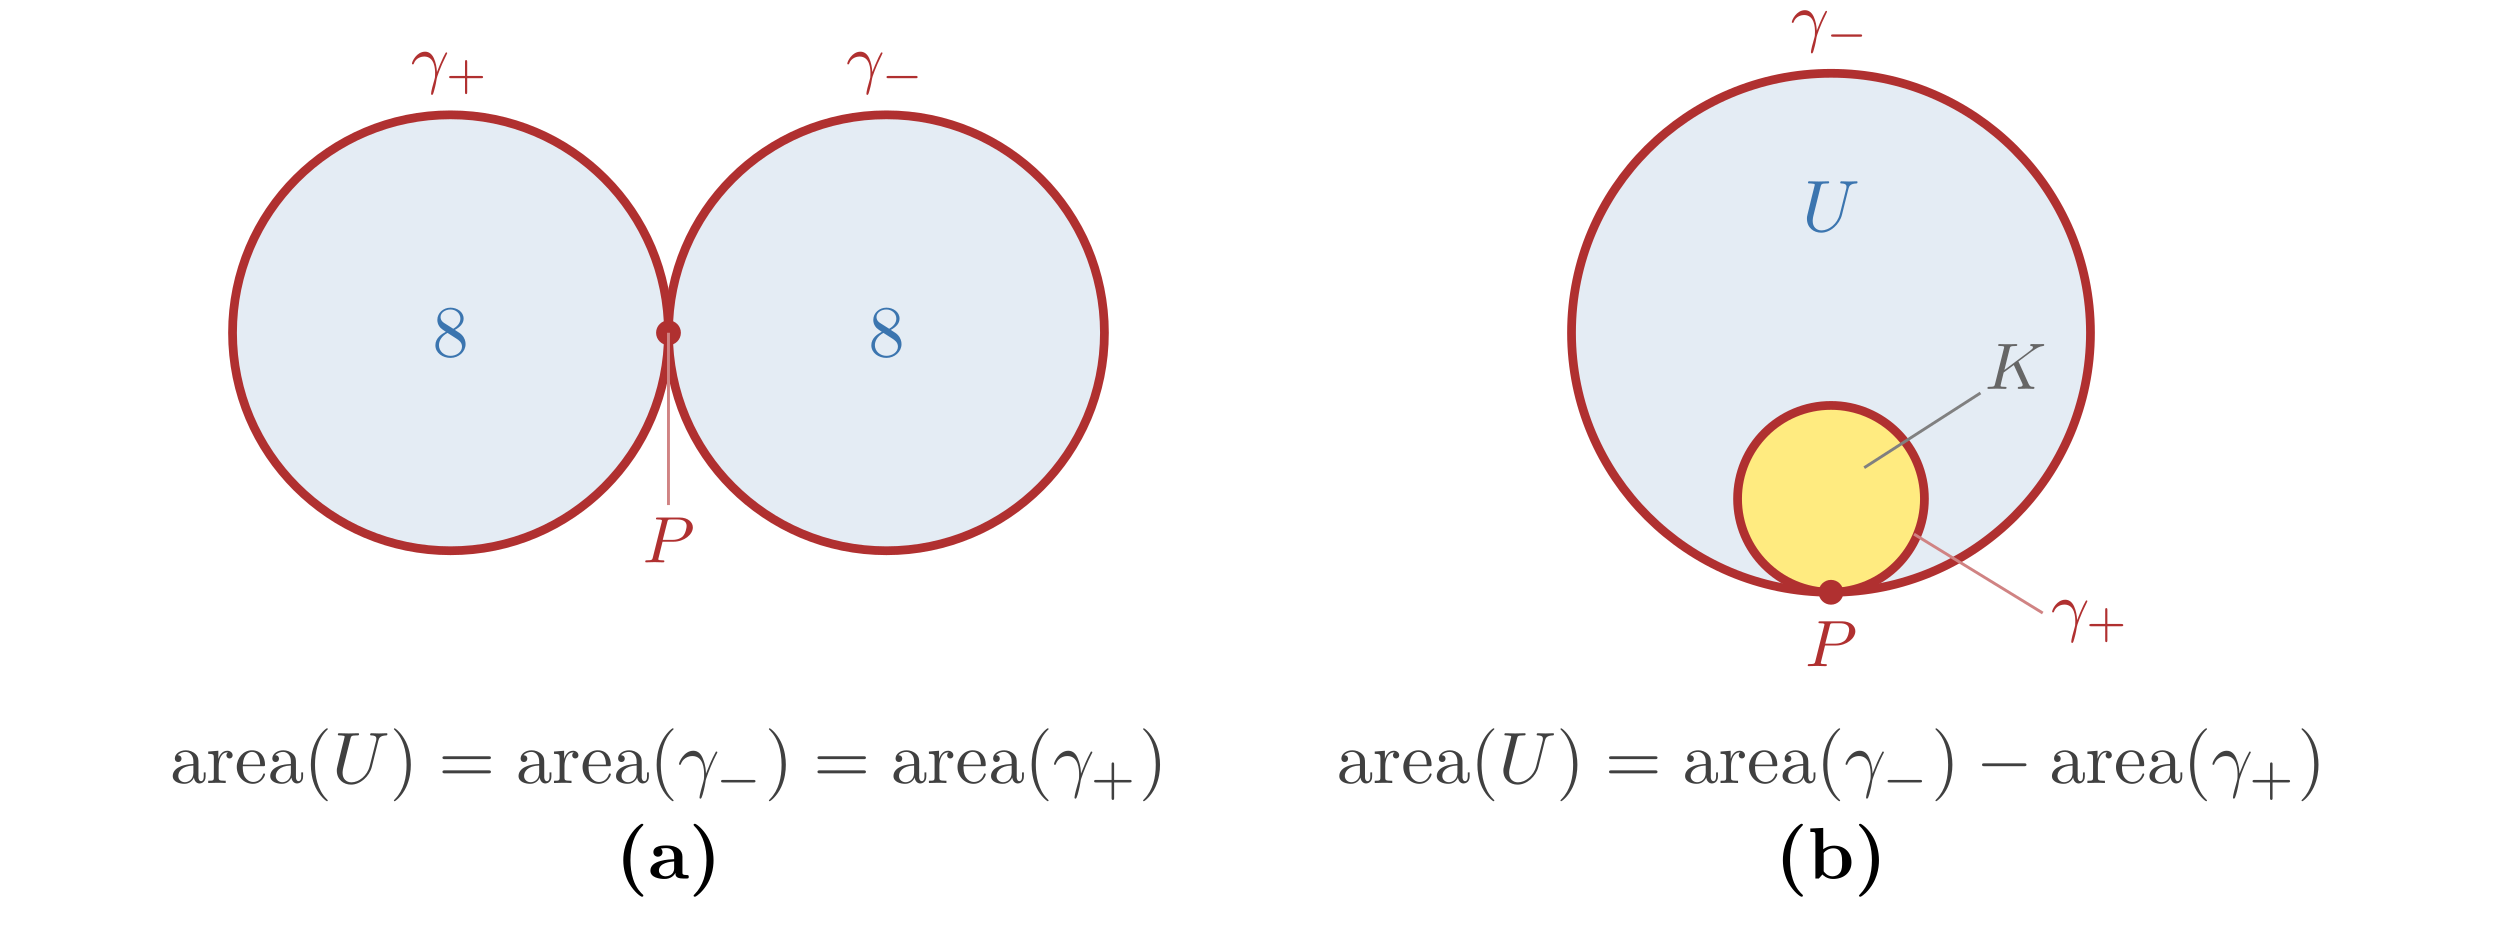
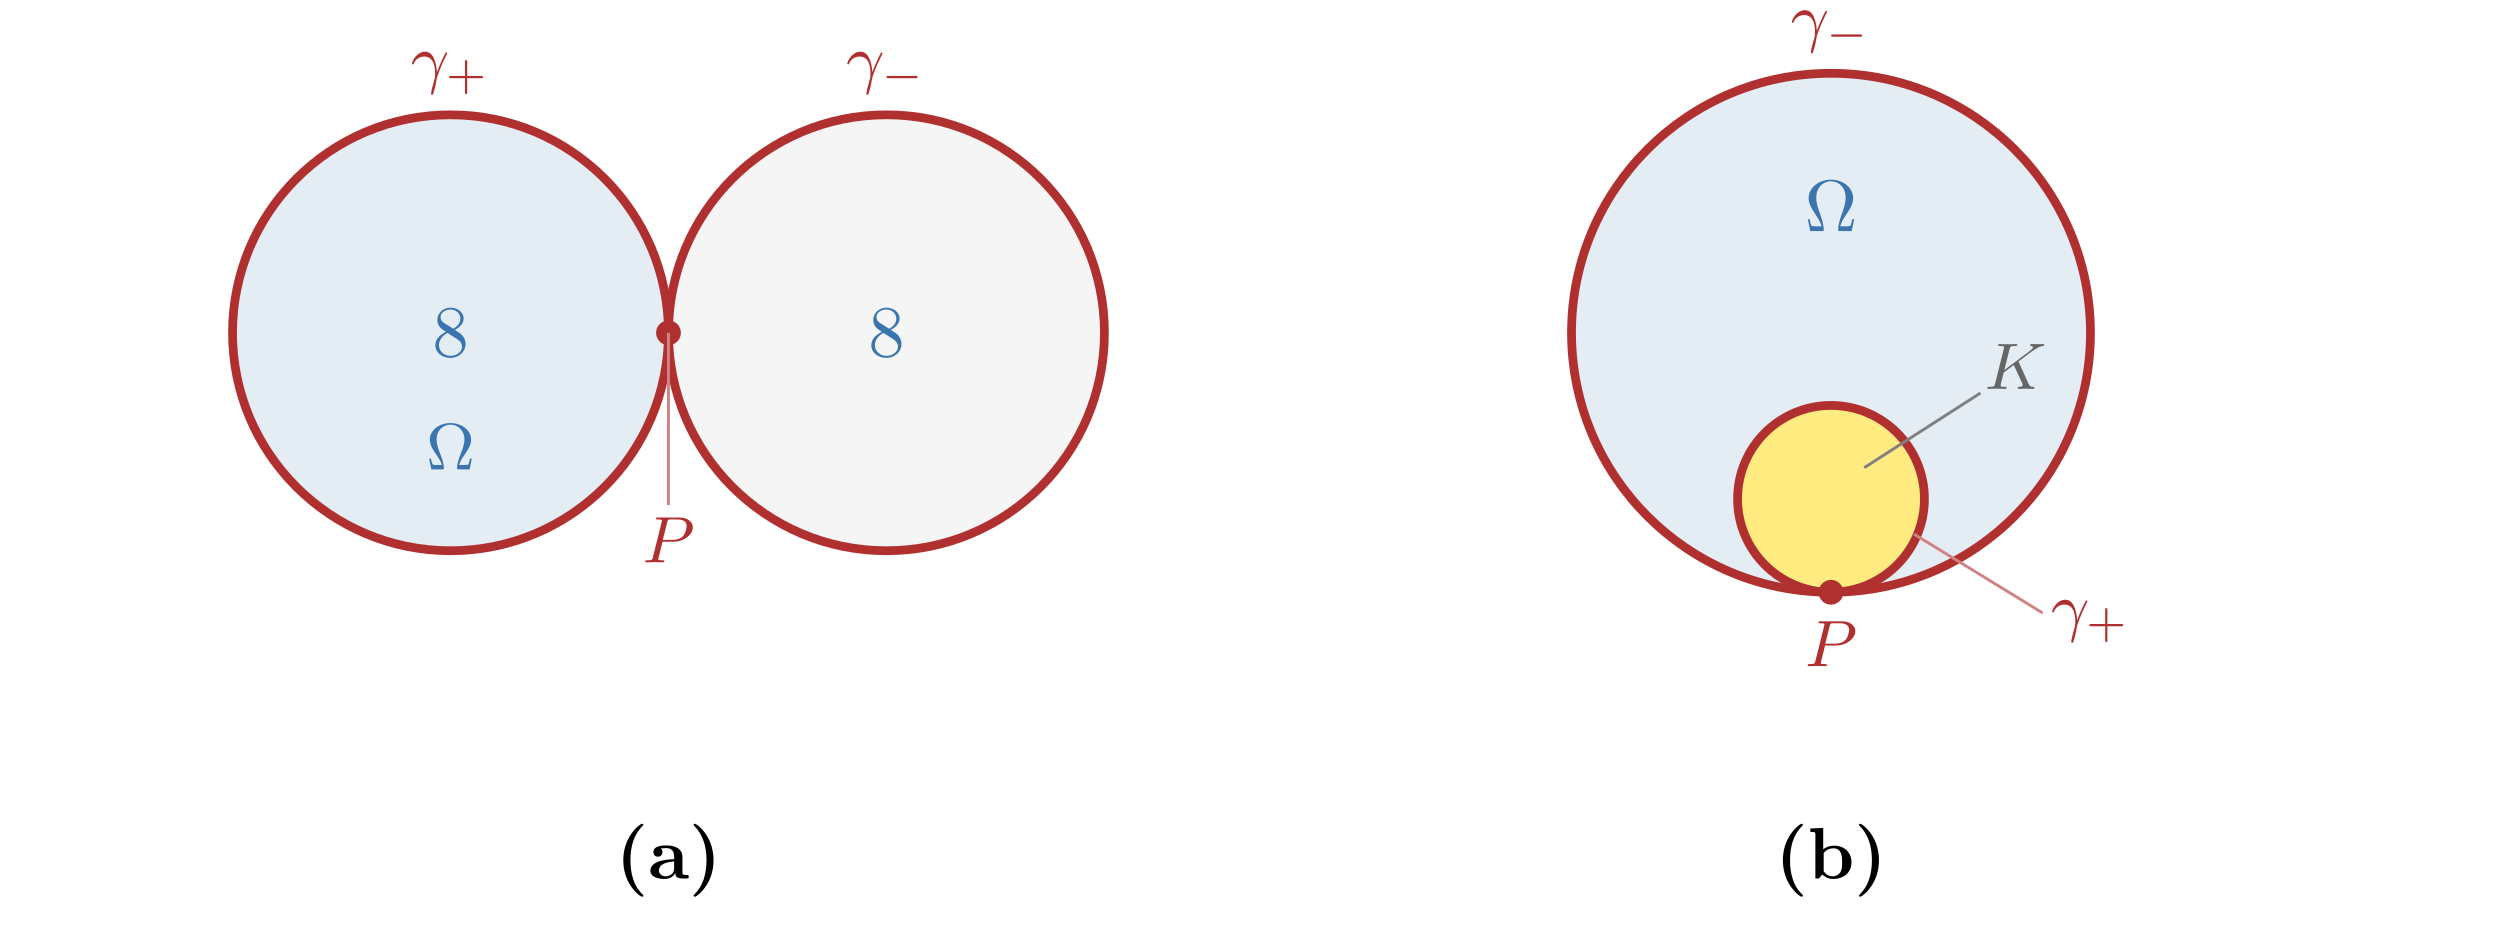
<svg xmlns="http://www.w3.org/2000/svg" xmlns:xlink="http://www.w3.org/1999/xlink" width="338.926" height="126.088" viewBox="0 0 338.926 126.088">
  <defs>
    <g>
      <g id="glyph-0-0">
        <path d="M 2.75 -2.797 L 4.234 -2.797 C 5.688 -2.797 6.859 -3.781 6.859 -4.734 C 6.859 -5.438 6.219 -6.078 5.062 -6.078 L 2.125 -6.078 C 1.953 -6.078 1.859 -6.078 1.859 -5.922 C 1.859 -5.812 1.938 -5.812 2.125 -5.812 C 2.156 -5.812 2.312 -5.812 2.453 -5.797 C 2.609 -5.766 2.672 -5.75 2.672 -5.656 C 2.672 -5.609 2.656 -5.578 2.641 -5.484 L 1.438 -0.672 C 1.359 -0.359 1.344 -0.281 0.672 -0.281 C 0.5 -0.281 0.406 -0.281 0.406 -0.109 C 0.406 -0.016 0.469 0 0.531 0 C 0.703 0 0.922 -0.016 1.094 -0.016 C 1.359 -0.031 1.375 -0.031 1.672 -0.031 C 1.953 -0.031 1.969 -0.031 2.234 -0.016 C 2.406 -0.016 2.641 0 2.812 0 C 2.875 0 3 0 3 -0.156 C 3 -0.281 2.906 -0.281 2.719 -0.281 C 2.688 -0.281 2.516 -0.281 2.375 -0.297 C 2.188 -0.328 2.172 -0.359 2.172 -0.438 C 2.172 -0.469 2.172 -0.484 2.219 -0.641 Z M 3.391 -5.453 C 3.469 -5.781 3.484 -5.812 3.859 -5.812 L 4.766 -5.812 C 5.453 -5.812 6.016 -5.594 6.016 -4.938 C 6.016 -4.75 5.906 -3.922 5.453 -3.484 C 5.25 -3.312 4.844 -3.047 4.078 -3.047 L 2.781 -3.047 Z M 3.391 -5.453 " />
      </g>
      <g id="glyph-0-1">
        <path d="M 3.547 -1.172 C 3.516 -1.828 3.391 -2.469 3.125 -3.062 C 2.828 -3.688 2.406 -3.938 1.938 -3.938 C 0.797 -3.938 0.156 -2.609 0.156 -2.312 C 0.156 -2.219 0.266 -2.219 0.281 -2.219 C 0.359 -2.219 0.391 -2.234 0.406 -2.312 C 0.688 -3.141 1.516 -3.281 1.812 -3.281 C 3.25 -3.281 3.297 -1.562 3.297 -1 C 3.297 -0.469 3.266 -0.344 3.219 -0.219 C 2.984 0.562 2.75 1.484 2.75 1.734 C 2.75 1.797 2.75 1.922 2.875 1.922 C 2.938 1.922 3.016 1.922 3.156 1.375 C 3.391 0.562 3.453 0.078 3.516 -0.281 C 3.516 -0.391 3.984 -1.828 4.797 -3.422 C 4.938 -3.703 4.938 -3.719 4.938 -3.734 C 4.938 -3.797 4.906 -3.844 4.828 -3.844 C 4.812 -3.844 4.75 -3.844 4.719 -3.781 C 4.5 -3.422 4.297 -2.953 4.109 -2.531 C 4.062 -2.453 3.828 -1.891 3.547 -1.172 Z M 3.547 -1.172 " />
      </g>
      <g id="glyph-0-2">
        <path d="M 4.594 -3.719 L 6.406 -5.078 L 6.516 -5.141 C 7.062 -5.516 7.406 -5.75 7.922 -5.812 C 7.984 -5.812 8.094 -5.828 8.094 -5.969 C 8.094 -6.016 8.062 -6.078 7.984 -6.078 C 7.906 -6.078 7.859 -6.062 7.328 -6.062 C 7 -6.062 6.672 -6.078 6.359 -6.078 C 6.312 -6.078 6.188 -6.078 6.188 -5.922 C 6.188 -5.812 6.281 -5.812 6.312 -5.812 C 6.391 -5.797 6.562 -5.797 6.562 -5.641 C 6.562 -5.578 6.516 -5.453 6.391 -5.359 C 6.344 -5.312 6.344 -5.312 6.312 -5.297 C 6.281 -5.25 6.266 -5.25 6.219 -5.203 L 2.688 -2.562 L 3.391 -5.391 C 3.469 -5.734 3.5 -5.812 4.188 -5.812 C 4.344 -5.812 4.438 -5.812 4.438 -5.969 C 4.438 -6.047 4.375 -6.078 4.297 -6.078 C 4.125 -6.078 3.922 -6.062 3.734 -6.062 C 3.547 -6.062 3.344 -6.062 3.172 -6.062 C 2.891 -6.062 2.875 -6.062 2.594 -6.062 C 2.422 -6.078 2.188 -6.078 2.016 -6.078 C 1.969 -6.078 1.844 -6.078 1.844 -5.922 C 1.844 -5.812 1.922 -5.812 2.109 -5.812 C 2.141 -5.812 2.312 -5.812 2.453 -5.797 C 2.594 -5.766 2.656 -5.75 2.656 -5.656 C 2.656 -5.609 2.656 -5.578 2.625 -5.484 L 1.422 -0.672 C 1.344 -0.359 1.328 -0.281 0.656 -0.281 C 0.484 -0.281 0.391 -0.281 0.391 -0.109 C 0.391 -0.016 0.469 0 0.531 0 C 0.688 0 0.922 -0.016 1.094 -0.016 C 1.359 -0.031 1.375 -0.031 1.656 -0.031 C 1.938 -0.031 1.953 -0.031 2.234 -0.016 C 2.406 -0.016 2.641 0 2.812 0 C 2.875 0 2.984 0 2.984 -0.156 C 2.984 -0.281 2.891 -0.281 2.703 -0.281 C 2.672 -0.281 2.516 -0.281 2.375 -0.297 C 2.172 -0.328 2.172 -0.359 2.172 -0.438 C 2.172 -0.5 2.25 -0.812 2.594 -2.219 L 3.969 -3.234 L 5.109 -0.75 C 5.141 -0.625 5.172 -0.609 5.172 -0.547 C 5.172 -0.281 4.797 -0.281 4.719 -0.281 C 4.609 -0.281 4.5 -0.281 4.5 -0.109 C 4.5 -0.031 4.594 0 4.656 0 C 4.812 0 5 -0.016 5.172 -0.016 C 5.344 -0.016 5.531 -0.031 5.703 -0.031 C 5.859 -0.031 6.094 -0.031 6.156 -0.016 L 6.594 0 C 6.641 0 6.766 0 6.766 -0.156 C 6.766 -0.281 6.656 -0.281 6.594 -0.281 C 6.281 -0.281 6.141 -0.328 5.984 -0.656 Z M 4.594 -3.719 " />
      </g>
      <g id="glyph-1-0">
        <path d="M 2.922 -1.328 L 4.844 -1.328 C 4.922 -1.328 5.078 -1.328 5.078 -1.484 C 5.078 -1.641 4.922 -1.641 4.844 -1.641 L 2.922 -1.641 L 2.922 -3.562 C 2.922 -3.641 2.922 -3.797 2.766 -3.797 C 2.625 -3.797 2.625 -3.641 2.625 -3.562 L 2.625 -1.641 L 0.703 -1.641 C 0.625 -1.641 0.469 -1.641 0.469 -1.484 C 0.469 -1.328 0.625 -1.328 0.703 -1.328 L 2.625 -1.328 L 2.625 0.594 C 2.625 0.672 2.625 0.828 2.766 0.828 C 2.922 0.828 2.922 0.672 2.922 0.594 Z M 2.922 -1.328 " />
      </g>
      <g id="glyph-2-0">
        <path d="M 4.719 -1.328 C 4.828 -1.328 4.969 -1.328 4.969 -1.484 C 4.969 -1.641 4.828 -1.641 4.719 -1.641 L 0.984 -1.641 C 0.891 -1.641 0.75 -1.641 0.75 -1.484 C 0.75 -1.328 0.891 -1.328 0.984 -1.328 Z M 4.719 -1.328 " />
      </g>
      <g id="glyph-3-0">
        <path d="M 1.609 -4.516 C 1.156 -4.812 1.125 -5.156 1.125 -5.328 C 1.125 -5.922 1.766 -6.344 2.469 -6.344 C 3.188 -6.344 3.812 -5.828 3.812 -5.109 C 3.812 -4.547 3.438 -4.078 2.844 -3.734 Z M 3.062 -3.578 C 3.766 -3.953 4.25 -4.453 4.25 -5.109 C 4.25 -6.016 3.375 -6.594 2.469 -6.594 C 1.484 -6.594 0.688 -5.859 0.688 -4.938 C 0.688 -4.75 0.703 -4.312 1.125 -3.844 C 1.219 -3.734 1.594 -3.484 1.844 -3.312 C 1.266 -3.031 0.422 -2.469 0.422 -1.5 C 0.422 -0.438 1.422 0.219 2.469 0.219 C 3.578 0.219 4.516 -0.609 4.516 -1.656 C 4.516 -2.016 4.406 -2.469 4.031 -2.875 C 3.844 -3.078 3.688 -3.188 3.062 -3.578 Z M 2.062 -3.172 L 3.281 -2.391 C 3.562 -2.203 4.031 -1.906 4.031 -1.312 C 4.031 -0.578 3.281 -0.062 2.469 -0.062 C 1.625 -0.062 0.906 -0.672 0.906 -1.5 C 0.906 -2.062 1.219 -2.703 2.062 -3.172 Z M 2.062 -3.172 " />
      </g>
      <g id="glyph-3-1">
-         <path d="M 3.297 -0.75 C 3.328 -0.359 3.594 0.062 4.062 0.062 C 4.266 0.062 4.875 -0.078 4.875 -0.875 L 4.875 -1.438 L 4.625 -1.438 L 4.625 -0.875 C 4.625 -0.312 4.375 -0.25 4.266 -0.25 C 3.953 -0.25 3.906 -0.688 3.906 -0.734 L 3.906 -2.719 C 3.906 -3.141 3.906 -3.516 3.547 -3.891 C 3.172 -4.266 2.672 -4.438 2.203 -4.438 C 1.391 -4.438 0.703 -3.969 0.703 -3.312 C 0.703 -3.016 0.906 -2.844 1.156 -2.844 C 1.438 -2.844 1.609 -3.047 1.609 -3.297 C 1.609 -3.422 1.562 -3.75 1.109 -3.766 C 1.375 -4.109 1.859 -4.219 2.172 -4.219 C 2.656 -4.219 3.219 -3.828 3.219 -2.953 L 3.219 -2.578 C 2.719 -2.547 2.031 -2.516 1.406 -2.219 C 0.656 -1.891 0.422 -1.375 0.422 -0.938 C 0.422 -0.141 1.375 0.109 2 0.109 C 2.656 0.109 3.109 -0.281 3.297 -0.75 Z M 3.219 -2.375 L 3.219 -1.391 C 3.219 -0.438 2.516 -0.109 2.062 -0.109 C 1.578 -0.109 1.172 -0.453 1.172 -0.953 C 1.172 -1.5 1.594 -2.312 3.219 -2.375 Z M 3.219 -2.375 " />
-       </g>
-       <g id="glyph-3-2">
-         <path d="M 1.656 -3.281 L 1.656 -4.375 L 0.281 -4.266 L 0.281 -3.953 C 0.969 -3.953 1.047 -3.891 1.047 -3.406 L 1.047 -0.75 C 1.047 -0.312 0.938 -0.312 0.281 -0.312 L 0.281 0 C 0.656 -0.016 1.125 -0.031 1.406 -0.031 C 1.797 -0.031 2.266 -0.031 2.656 0 L 2.656 -0.312 L 2.453 -0.312 C 1.719 -0.312 1.703 -0.422 1.703 -0.766 L 1.703 -2.297 C 1.703 -3.281 2.109 -4.156 2.875 -4.156 C 2.938 -4.156 2.953 -4.156 2.984 -4.141 C 2.953 -4.141 2.75 -4.016 2.75 -3.766 C 2.75 -3.484 2.953 -3.328 3.172 -3.328 C 3.359 -3.328 3.594 -3.453 3.594 -3.766 C 3.594 -4.078 3.297 -4.375 2.875 -4.375 C 2.141 -4.375 1.797 -3.703 1.656 -3.281 Z M 1.656 -3.281 " />
-       </g>
-       <g id="glyph-3-3">
-         <path d="M 1.109 -2.5 C 1.172 -3.969 2 -4.219 2.328 -4.219 C 3.359 -4.219 3.453 -2.875 3.453 -2.5 Z M 1.094 -2.281 L 3.859 -2.281 C 4.078 -2.281 4.109 -2.281 4.109 -2.5 C 4.109 -3.469 3.578 -4.438 2.328 -4.438 C 1.188 -4.438 0.281 -3.406 0.281 -2.172 C 0.281 -0.844 1.312 0.109 2.453 0.109 C 3.656 0.109 4.109 -0.984 4.109 -1.172 C 4.109 -1.281 4.031 -1.297 3.969 -1.297 C 3.891 -1.297 3.875 -1.234 3.844 -1.156 C 3.5 -0.141 2.609 -0.141 2.516 -0.141 C 2.016 -0.141 1.625 -0.438 1.391 -0.797 C 1.094 -1.281 1.094 -1.922 1.094 -2.281 Z M 1.094 -2.281 " />
-       </g>
-       <g id="glyph-3-4">
-         <path d="M 3.281 2.375 C 3.281 2.344 3.281 2.328 3.109 2.156 C 1.875 0.906 1.547 -0.953 1.547 -2.469 C 1.547 -4.188 1.922 -5.922 3.141 -7.156 C 3.281 -7.266 3.281 -7.297 3.281 -7.312 C 3.281 -7.391 3.234 -7.422 3.172 -7.422 C 3.078 -7.422 2.188 -6.75 1.609 -5.484 C 1.094 -4.406 0.984 -3.297 0.984 -2.469 C 0.984 -1.703 1.094 -0.5 1.625 0.609 C 2.219 1.828 3.078 2.469 3.172 2.469 C 3.234 2.469 3.281 2.438 3.281 2.375 Z M 3.281 2.375 " />
-       </g>
-       <g id="glyph-3-5">
-         <path d="M 2.859 -2.469 C 2.859 -3.25 2.75 -4.438 2.203 -5.562 C 1.609 -6.781 0.766 -7.422 0.656 -7.422 C 0.609 -7.422 0.562 -7.375 0.562 -7.312 C 0.562 -7.297 0.562 -7.266 0.75 -7.094 C 1.719 -6.109 2.281 -4.547 2.281 -2.469 C 2.281 -0.781 1.922 0.953 0.688 2.203 C 0.562 2.328 0.562 2.344 0.562 2.375 C 0.562 2.438 0.609 2.469 0.656 2.469 C 0.766 2.469 1.656 1.797 2.234 0.547 C 2.734 -0.547 2.859 -1.641 2.859 -2.469 Z M 2.859 -2.469 " />
-       </g>
-       <g id="glyph-3-6">
-         <path d="M 6.797 -3.234 C 6.938 -3.234 7.125 -3.234 7.125 -3.438 C 7.125 -3.625 6.938 -3.625 6.812 -3.625 L 0.875 -3.625 C 0.734 -3.625 0.547 -3.625 0.547 -3.438 C 0.547 -3.234 0.734 -3.234 0.891 -3.234 Z M 6.812 -1.312 C 6.938 -1.312 7.125 -1.312 7.125 -1.516 C 7.125 -1.719 6.938 -1.719 6.797 -1.719 L 0.891 -1.719 C 0.734 -1.719 0.547 -1.719 0.547 -1.516 C 0.547 -1.312 0.734 -1.312 0.875 -1.312 Z M 6.812 -1.312 " />
+         <path d="M 6.703 -1.609 L 6.453 -1.609 C 6.406 -1.344 6.359 -1.125 6.266 -0.875 C 6.219 -0.719 6.188 -0.641 5.625 -0.641 L 4.828 -0.641 C 4.953 -1.203 5.266 -1.672 5.703 -2.328 C 6.172 -3.031 6.578 -3.703 6.578 -4.484 C 6.578 -5.859 5.234 -6.969 3.578 -6.969 C 1.875 -6.969 0.547 -5.844 0.547 -4.484 C 0.547 -3.703 0.953 -3.031 1.422 -2.328 C 1.859 -1.672 2.172 -1.203 2.297 -0.641 L 1.516 -0.641 C 0.938 -0.641 0.906 -0.719 0.859 -0.875 C 0.781 -1.094 0.734 -1.359 0.688 -1.609 L 0.438 -1.609 L 0.766 0 L 2.344 0 C 2.562 0 2.594 0 2.594 -0.203 C 2.594 -0.906 2.281 -1.766 2.062 -2.406 C 1.844 -2.984 1.578 -3.766 1.578 -4.5 C 1.578 -6.078 2.656 -6.75 3.562 -6.75 C 4.516 -6.75 5.562 -6.047 5.562 -4.5 C 5.562 -3.766 5.297 -3 5 -2.203 C 4.859 -1.781 4.547 -0.891 4.547 -0.203 C 4.547 0 4.562 0 4.797 0 L 6.375 0 Z M 6.703 -1.609 " />
      </g>
      <g id="glyph-4-0">
-         <path d="M 6.281 -5.719 C 6.375 -6.125 6.562 -6.422 7.344 -6.453 C 7.391 -6.453 7.516 -6.453 7.516 -6.641 C 7.516 -6.656 7.516 -6.75 7.391 -6.75 C 7.062 -6.75 6.719 -6.719 6.375 -6.719 C 6.047 -6.719 5.672 -6.75 5.344 -6.75 C 5.297 -6.75 5.172 -6.75 5.172 -6.562 C 5.172 -6.453 5.266 -6.453 5.344 -6.453 C 5.922 -6.438 6.016 -6.234 6.016 -6.016 C 6.016 -5.984 6 -5.828 6 -5.812 L 5.109 -2.281 C 4.766 -0.953 3.625 -0.094 2.641 -0.094 C 1.969 -0.094 1.438 -0.531 1.438 -1.375 C 1.438 -1.391 1.438 -1.719 1.547 -2.141 L 2.5 -6 C 2.594 -6.344 2.609 -6.453 3.328 -6.453 C 3.594 -6.453 3.672 -6.453 3.672 -6.641 C 3.672 -6.75 3.562 -6.75 3.531 -6.75 C 3.25 -6.75 2.547 -6.719 2.266 -6.719 C 1.984 -6.719 1.281 -6.75 0.984 -6.75 C 0.906 -6.75 0.797 -6.75 0.797 -6.562 C 0.797 -6.453 0.891 -6.453 1.078 -6.453 C 1.094 -6.453 1.281 -6.453 1.453 -6.422 C 1.625 -6.406 1.719 -6.406 1.719 -6.266 C 1.719 -6.219 1.609 -5.797 1.547 -5.562 L 1.328 -4.703 C 1.25 -4.312 0.766 -2.438 0.734 -2.25 C 0.656 -1.984 0.656 -1.828 0.656 -1.688 C 0.656 -0.469 1.562 0.219 2.594 0.219 C 3.844 0.219 5.078 -0.906 5.406 -2.203 Z M 6.281 -5.719 " />
-       </g>
-       <g id="glyph-4-1">
-         <path d="M 0.406 -2.516 C 0.797 -3.656 1.875 -3.656 1.984 -3.656 C 3.469 -3.656 3.578 -1.922 3.578 -1.141 C 3.578 -0.547 3.531 -0.375 3.469 -0.172 C 3.25 0.547 2.953 1.688 2.953 1.953 C 2.953 2.062 3 2.125 3.078 2.125 C 3.203 2.125 3.281 1.906 3.391 1.531 C 3.625 0.703 3.719 0.141 3.766 -0.172 C 3.781 -0.297 3.797 -0.422 3.844 -0.547 C 4.156 -1.531 4.781 -3 5.188 -3.781 C 5.25 -3.906 5.375 -4.125 5.375 -4.156 C 5.375 -4.266 5.266 -4.266 5.25 -4.266 C 5.219 -4.266 5.156 -4.266 5.141 -4.188 C 4.625 -3.25 4.219 -2.266 3.828 -1.266 C 3.812 -1.578 3.812 -2.328 3.422 -3.281 C 3.188 -3.891 2.797 -4.375 2.109 -4.375 C 0.875 -4.375 0.172 -2.875 0.172 -2.562 C 0.172 -2.469 0.266 -2.469 0.359 -2.469 Z M 0.406 -2.516 " />
+         <path d="M 6.188 -1.453 L 5.938 -1.453 C 5.891 -1.219 5.828 -0.922 5.781 -0.797 C 5.734 -0.656 5.703 -0.594 5.188 -0.594 L 4.469 -0.594 C 4.594 -1.031 4.781 -1.375 5.203 -1.984 C 5.672 -2.656 6.094 -3.281 6.094 -4.047 C 6.094 -5.266 4.859 -6.281 3.297 -6.281 C 1.703 -6.281 0.5 -5.25 0.5 -4.047 C 0.5 -3.266 0.953 -2.625 1.375 -2 C 1.844 -1.328 2.016 -1 2.125 -0.594 L 1.422 -0.594 C 0.906 -0.594 0.875 -0.656 0.828 -0.781 C 0.781 -0.906 0.703 -1.219 0.656 -1.453 L 0.406 -1.453 L 0.719 0 L 2.172 0 C 2.375 0 2.406 0 2.406 -0.188 C 2.406 -0.812 2.125 -1.562 1.859 -2.234 C 1.625 -2.828 1.422 -3.422 1.422 -4.047 C 1.422 -5.406 2.391 -6.062 3.297 -6.062 C 4.234 -6.062 5.188 -5.375 5.188 -4.047 C 5.188 -3.391 4.938 -2.781 4.734 -2.234 C 4.469 -1.547 4.188 -0.812 4.188 -0.188 C 4.188 0 4.234 0 4.422 0 L 5.891 0 Z M 6.188 -1.453 " />
      </g>
      <g id="glyph-5-0">
-         <path d="M 5.156 -1.562 C 5.266 -1.562 5.422 -1.562 5.422 -1.734 C 5.422 -1.906 5.266 -1.906 5.156 -1.906 L 1.031 -1.906 C 0.906 -1.906 0.75 -1.906 0.75 -1.734 C 0.75 -1.562 0.906 -1.562 1.031 -1.562 Z M 5.156 -1.562 " />
-       </g>
-       <g id="glyph-6-0">
-         <path d="M 3.203 -1.562 L 5.328 -1.562 C 5.406 -1.562 5.578 -1.562 5.578 -1.734 C 5.578 -1.906 5.422 -1.906 5.328 -1.906 L 3.203 -1.906 L 3.203 -4.031 C 3.203 -4.125 3.203 -4.281 3.031 -4.281 C 2.859 -4.281 2.859 -4.125 2.859 -4.031 L 2.859 -1.906 L 0.734 -1.906 C 0.656 -1.906 0.484 -1.906 0.484 -1.734 C 0.484 -1.562 0.641 -1.562 0.734 -1.562 L 2.859 -1.562 L 2.859 0.562 C 2.859 0.656 2.859 0.812 3.031 0.812 C 3.203 0.812 3.203 0.656 3.203 0.562 Z M 3.203 -1.562 " />
-       </g>
-       <g id="glyph-7-0">
-         <path d="M 6.516 -2.281 C 6.688 -2.281 6.859 -2.281 6.859 -2.469 C 6.859 -2.672 6.688 -2.672 6.516 -2.672 L 1.172 -2.672 C 1 -2.672 0.828 -2.672 0.828 -2.469 C 0.828 -2.281 1 -2.281 1.172 -2.281 Z M 6.516 -2.281 " />
-       </g>
-       <g id="glyph-8-0">
        <path d="M 3.75 2.219 C 3.469 1.953 2.812 1.359 2.406 0.094 C 2.141 -0.688 2.031 -1.609 2.031 -2.469 C 2.031 -4.422 2.531 -5.969 3.625 -7.078 C 3.766 -7.219 3.781 -7.234 3.781 -7.281 C 3.781 -7.391 3.672 -7.422 3.594 -7.422 C 3.438 -7.422 3.016 -7.047 2.844 -6.891 C 1.297 -5.344 1.062 -3.531 1.062 -2.484 C 1.062 -1.25 1.391 -0.156 1.859 0.656 C 2.516 1.797 3.406 2.469 3.594 2.469 C 3.672 2.469 3.781 2.438 3.781 2.328 C 3.781 2.281 3.75 2.234 3.75 2.219 Z M 3.75 2.219 " />
      </g>
-       <g id="glyph-8-1">
+       <g id="glyph-5-1">
        <path d="M 3.703 -0.766 C 3.703 -0.453 3.703 0 4.734 0 L 5.203 0 C 5.406 0 5.516 0 5.516 -0.234 C 5.516 -0.469 5.391 -0.469 5.266 -0.469 C 4.656 -0.469 4.656 -0.609 4.656 -0.828 L 4.656 -2.953 C 4.656 -3.844 3.953 -4.484 2.484 -4.484 C 1.922 -4.484 0.719 -4.438 0.719 -3.578 C 0.719 -3.141 1.062 -2.953 1.328 -2.953 C 1.625 -2.953 1.953 -3.156 1.953 -3.578 C 1.953 -3.875 1.766 -4.031 1.734 -4.062 C 2 -4.109 2.328 -4.125 2.438 -4.125 C 3.188 -4.125 3.531 -3.703 3.531 -2.953 L 3.531 -2.625 C 2.828 -2.594 0.312 -2.5 0.312 -1.062 C 0.312 -0.125 1.547 0.062 2.219 0.062 C 3.016 0.062 3.484 -0.344 3.703 -0.766 Z M 3.531 -2.312 L 3.531 -1.375 C 3.531 -0.422 2.625 -0.297 2.375 -0.297 C 1.875 -0.297 1.469 -0.641 1.469 -1.078 C 1.469 -2.141 3.031 -2.281 3.531 -2.312 Z M 3.531 -2.312 " />
      </g>
-       <g id="glyph-8-2">
+       <g id="glyph-5-2">
        <path d="M 3.344 -2.469 C 3.344 -3.703 3.016 -4.797 2.547 -5.625 C 1.906 -6.75 1 -7.422 0.812 -7.422 C 0.734 -7.422 0.641 -7.391 0.641 -7.281 C 0.641 -7.234 0.641 -7.203 0.797 -7.047 C 2.047 -5.781 2.391 -4.031 2.391 -2.484 C 2.391 -0.531 1.875 1.016 0.797 2.109 C 0.641 2.266 0.641 2.281 0.641 2.328 C 0.641 2.438 0.734 2.469 0.812 2.469 C 0.984 2.469 1.391 2.094 1.578 1.922 C 3.109 0.391 3.344 -1.422 3.344 -2.469 Z M 3.344 -2.469 " />
      </g>
-       <g id="glyph-8-3">
+       <g id="glyph-5-3">
        <path d="M 2.109 -3.969 L 2.109 -6.859 L 0.359 -6.781 L 0.359 -6.312 C 0.984 -6.312 1.047 -6.312 1.047 -5.938 L 1.047 0 L 1.516 0 L 2 -0.547 C 2.078 -0.469 2.562 0.062 3.438 0.062 C 4.922 0.062 5.938 -0.828 5.938 -2.203 C 5.938 -3.516 5 -4.453 3.578 -4.453 C 2.844 -4.453 2.359 -4.156 2.109 -3.969 Z M 2.172 -0.984 L 2.172 -3.469 C 2.438 -3.812 2.922 -4.094 3.469 -4.094 C 4.672 -4.094 4.672 -2.891 4.672 -2.203 C 4.672 -1.734 4.672 -1.203 4.406 -0.812 C 4.125 -0.406 3.672 -0.297 3.359 -0.297 C 2.656 -0.297 2.281 -0.828 2.172 -0.984 Z M 2.172 -0.984 " />
      </g>
    </g>
  </defs>
  <path fill-rule="nonzero" fill="rgb(89.24%, 92.422%, 95.609%)" fill-opacity="1" d="M 90.625 45.113 C 90.625 28.793 77.395 15.566 61.074 15.566 C 44.754 15.566 31.523 28.793 31.523 45.113 C 31.523 61.438 44.754 74.664 61.074 74.664 C 77.395 74.664 90.625 61.438 90.625 45.113 Z M 90.625 45.113 " />
-   <path fill-rule="nonzero" fill="rgb(89.24%, 92.422%, 95.609%)" fill-opacity="1" d="M 149.727 45.113 C 149.727 28.793 136.496 15.566 120.176 15.566 C 103.855 15.566 90.625 28.793 90.625 45.113 C 90.625 61.438 103.855 74.664 120.176 74.664 C 136.496 74.664 149.727 61.438 149.727 45.113 Z M 149.727 45.113 " />
+   <path fill-rule="nonzero" fill="rgb(95.999%, 95.999%, 95.999%)" fill-opacity="1" d="M 149.727 45.113 C 149.727 28.793 136.496 15.566 120.176 15.566 C 103.855 15.566 90.625 28.793 90.625 45.113 C 90.625 61.438 103.855 74.664 120.176 74.664 C 136.496 74.664 149.727 61.438 149.727 45.113 Z M 149.727 45.113 " />
  <path fill="none" stroke-width="1.196" stroke-linecap="butt" stroke-linejoin="miter" stroke="rgb(69.019%, 18.825%, 18.825%)" stroke-opacity="1" stroke-miterlimit="10" d="M -0.001 35.435 C -0.001 51.874 -13.327 65.196 -29.766 65.196 C -46.204 65.196 -59.53 51.874 -59.53 35.435 C -59.53 18.993 -46.204 5.671 -29.766 5.671 C -13.327 5.671 -0.001 18.993 -0.001 35.435 Z M -0.001 35.435 " transform="matrix(0.992819, 0, 0, -0.992819, 90.62623, 80.29423)" />
  <path fill="none" stroke-width="1.196" stroke-linecap="butt" stroke-linejoin="miter" stroke="rgb(69.019%, 18.825%, 18.825%)" stroke-opacity="1" stroke-miterlimit="10" d="M 59.528 35.435 C 59.528 51.874 46.202 65.196 29.763 65.196 C 13.325 65.196 -0.001 51.874 -0.001 35.435 C -0.001 18.993 13.325 5.671 29.763 5.671 C 46.202 5.671 59.528 18.993 59.528 35.435 Z M 59.528 35.435 " transform="matrix(0.992819, 0, 0, -0.992819, 90.62623, 80.29423)" />
  <path fill-rule="nonzero" fill="rgb(69.019%, 18.825%, 18.825%)" fill-opacity="1" d="M 92.309 45.113 C 92.309 44.188 91.555 43.434 90.625 43.434 C 89.699 43.434 88.945 44.188 88.945 45.113 C 88.945 46.043 89.699 46.797 90.625 46.797 C 91.555 46.797 92.309 46.043 92.309 45.113 Z M 92.309 45.113 " />
  <path fill="none" stroke-width="0.399" stroke-linecap="butt" stroke-linejoin="miter" stroke="rgb(81.412%, 51.294%, 51.294%)" stroke-opacity="1" stroke-miterlimit="10" d="M -0.001 35.435 L -0.001 11.907 " transform="matrix(0.992819, 0, 0, -0.992819, 90.62623, 80.29423)" />
  <g fill="rgb(69.019%, 18.825%, 18.825%)" fill-opacity="1">
    <use xlink:href="#glyph-0-0" x="87.07" y="76.239" />
  </g>
  <g fill="rgb(69.019%, 18.825%, 18.825%)" fill-opacity="1">
    <use xlink:href="#glyph-0-1" x="55.691" y="10.945" />
  </g>
  <g fill="rgb(69.019%, 18.825%, 18.825%)" fill-opacity="1">
    <use xlink:href="#glyph-1-0" x="60.417" y="11.934" />
  </g>
  <g fill="rgb(69.019%, 18.825%, 18.825%)" fill-opacity="1">
    <use xlink:href="#glyph-0-1" x="114.709" y="10.945" />
  </g>
  <g fill="rgb(69.019%, 18.825%, 18.825%)" fill-opacity="1">
    <use xlink:href="#glyph-2-0" x="119.434" y="11.934" />
  </g>
  <g fill="rgb(23.137%, 45.882%, 68.625%)" fill-opacity="1">
    <use xlink:href="#glyph-3-0" x="58.603" y="48.303" />
  </g>
  <g fill="rgb(23.137%, 45.882%, 68.625%)" fill-opacity="1">
    <use xlink:href="#glyph-3-0" x="117.703" y="48.303" />
  </g>
-   <g fill="rgb(25%, 25%, 25%)" fill-opacity="1">
-     <use xlink:href="#glyph-3-1" x="22.998" y="106.154" />
-     <use xlink:href="#glyph-3-2" x="27.944" y="106.154" />
-     <use xlink:href="#glyph-3-3" x="31.818" y="106.154" />
-     <use xlink:href="#glyph-3-1" x="36.214" y="106.154" />
-     <use xlink:href="#glyph-3-4" x="41.159" y="106.154" />
-   </g>
-   <g fill="rgb(25%, 25%, 25%)" fill-opacity="1">
-     <use xlink:href="#glyph-4-0" x="45.006" y="106.154" />
-   </g>
-   <g fill="rgb(25%, 25%, 25%)" fill-opacity="1">
-     <use xlink:href="#glyph-3-5" x="52.838" y="106.154" />
-   </g>
-   <g fill="rgb(25%, 25%, 25%)" fill-opacity="1">
-     <use xlink:href="#glyph-3-6" x="59.434" y="106.154" />
-   </g>
-   <g fill="rgb(25%, 25%, 25%)" fill-opacity="1">
-     <use xlink:href="#glyph-3-1" x="69.877" y="106.154" />
-     <use xlink:href="#glyph-3-2" x="74.822" y="106.154" />
-     <use xlink:href="#glyph-3-3" x="78.697" y="106.154" />
-     <use xlink:href="#glyph-3-1" x="83.092" y="106.154" />
-     <use xlink:href="#glyph-3-4" x="88.038" y="106.154" />
-   </g>
-   <g fill="rgb(25%, 25%, 25%)" fill-opacity="1">
-     <use xlink:href="#glyph-4-1" x="91.88" y="106.154" />
-   </g>
-   <g fill="rgb(25%, 25%, 25%)" fill-opacity="1">
-     <use xlink:href="#glyph-5-0" x="97.001" y="107.638" />
-   </g>
-   <g fill="rgb(25%, 25%, 25%)" fill-opacity="1">
-     <use xlink:href="#glyph-3-5" x="103.678" y="106.154" />
-   </g>
-   <g fill="rgb(25%, 25%, 25%)" fill-opacity="1">
-     <use xlink:href="#glyph-3-6" x="110.274" y="106.154" />
-   </g>
-   <g fill="rgb(25%, 25%, 25%)" fill-opacity="1">
-     <use xlink:href="#glyph-3-1" x="120.707" y="106.154" />
-     <use xlink:href="#glyph-3-2" x="125.653" y="106.154" />
-     <use xlink:href="#glyph-3-3" x="129.527" y="106.154" />
-   </g>
-   <g fill="rgb(25%, 25%, 25%)" fill-opacity="1">
-     <use xlink:href="#glyph-3-1" x="133.933" y="106.154" />
-     <use xlink:href="#glyph-3-4" x="138.878" y="106.154" />
-   </g>
-   <g fill="rgb(25%, 25%, 25%)" fill-opacity="1">
-     <use xlink:href="#glyph-4-1" x="142.719" y="106.154" />
-   </g>
-   <g fill="rgb(25%, 25%, 25%)" fill-opacity="1">
-     <use xlink:href="#glyph-6-0" x="147.84" y="107.638" />
-   </g>
-   <g fill="rgb(25%, 25%, 25%)" fill-opacity="1">
-     <use xlink:href="#glyph-3-5" x="154.407" y="106.154" />
+   <g fill="rgb(23.137%, 45.882%, 68.625%)" fill-opacity="1">
+     <use xlink:href="#glyph-4-0" x="57.772" y="63.636" />
  </g>
  <path fill-rule="evenodd" fill="rgb(89.24%, 92.422%, 95.609%)" fill-opacity="1" d="M 283.406 45.113 C 283.406 25.688 267.656 9.938 248.23 9.938 C 228.801 9.938 213.051 25.688 213.051 45.113 C 213.051 64.543 228.801 80.293 248.23 80.293 C 267.656 80.293 283.406 64.543 283.406 45.113 Z M 260.895 67.629 C 260.895 60.637 255.223 54.965 248.23 54.965 C 241.234 54.965 235.562 60.637 235.562 67.629 C 235.562 74.625 241.234 80.293 248.23 80.293 C 255.223 80.293 260.895 74.625 260.895 67.629 Z M 260.895 67.629 " />
  <path fill-rule="nonzero" fill="rgb(100%, 92.157%, 50%)" fill-opacity="1" d="M 260.895 67.629 C 260.895 60.637 255.223 54.965 248.23 54.965 C 241.234 54.965 235.562 60.637 235.562 67.629 C 235.562 74.625 241.234 80.293 248.23 80.293 C 255.223 80.293 260.895 74.625 260.895 67.629 Z M 260.895 67.629 " />
  <path fill="none" stroke-width="1.196" stroke-linecap="butt" stroke-linejoin="miter" stroke="rgb(69.019%, 18.825%, 18.825%)" stroke-opacity="1" stroke-miterlimit="10" d="M 194.174 35.435 C 194.174 55.002 178.31 70.866 158.744 70.866 C 139.174 70.866 123.31 55.002 123.31 35.435 C 123.31 15.865 139.174 0.001 158.744 0.001 C 178.31 0.001 194.174 15.865 194.174 35.435 Z M 194.174 35.435 " transform="matrix(0.992819, 0, 0, -0.992819, 90.62623, 80.29423)" />
  <path fill="none" stroke-width="1.196" stroke-linecap="butt" stroke-linejoin="miter" stroke="rgb(69.019%, 18.825%, 18.825%)" stroke-opacity="1" stroke-miterlimit="10" d="M 171.5 12.757 C 171.5 19.8 165.787 25.513 158.744 25.513 C 151.697 25.513 145.985 19.8 145.985 12.757 C 145.985 5.71 151.697 0.001 158.744 0.001 C 165.787 0.001 171.5 5.71 171.5 12.757 Z M 171.5 12.757 " transform="matrix(0.992819, 0, 0, -0.992819, 90.62623, 80.29423)" />
  <path fill-rule="nonzero" fill="rgb(69.019%, 18.825%, 18.825%)" fill-opacity="1" d="M 249.91 80.293 C 249.91 79.367 249.156 78.613 248.23 78.613 C 247.301 78.613 246.547 79.367 246.547 80.293 C 246.547 81.223 247.301 81.977 248.23 81.977 C 249.156 81.977 249.91 81.223 249.91 80.293 Z M 249.91 80.293 " />
  <g fill="rgb(69.019%, 18.825%, 18.825%)" fill-opacity="1">
    <use xlink:href="#glyph-0-0" x="244.67" y="90.31" />
  </g>
  <g fill="rgb(69.019%, 18.825%, 18.825%)" fill-opacity="1">
    <use xlink:href="#glyph-0-1" x="242.759" y="5.317" />
  </g>
  <g fill="rgb(69.019%, 18.825%, 18.825%)" fill-opacity="1">
    <use xlink:href="#glyph-2-0" x="247.485" y="6.305" />
  </g>
  <path fill="none" stroke-width="0.399" stroke-linecap="butt" stroke-linejoin="miter" stroke="rgb(81.412%, 51.294%, 51.294%)" stroke-opacity="1" stroke-miterlimit="10" d="M 170.08 7.937 L 187.655 -2.836 " transform="matrix(0.992819, 0, 0, -0.992819, 90.62623, 80.29423)" />
  <g fill="rgb(69.019%, 18.825%, 18.825%)" fill-opacity="1">
    <use xlink:href="#glyph-0-1" x="278.051" y="85.243" />
  </g>
  <g fill="rgb(69.019%, 18.825%, 18.825%)" fill-opacity="1">
-     <use xlink:href="#glyph-1-0" x="282.776" y="86.232" />
+     <use xlink:href="#glyph-1-0" x="282.776" y="86.233" />
  </g>
  <g fill="rgb(23.137%, 45.882%, 68.625%)" fill-opacity="1">
-     <use xlink:href="#glyph-4-0" x="244.311" y="31.327" />
+     <use xlink:href="#glyph-3-1" x="244.654" y="31.327" />
  </g>
  <path fill="none" stroke-width="0.399" stroke-linecap="butt" stroke-linejoin="miter" stroke="rgb(50%, 50%, 50%)" stroke-opacity="1" stroke-miterlimit="10" d="M 163.277 17.01 L 179.152 27.212 " transform="matrix(0.992819, 0, 0, -0.992819, 90.62623, 80.29423)" />
  <g fill="rgb(39.999%, 39.999%, 39.999%)" fill-opacity="1">
    <use xlink:href="#glyph-0-2" x="269.045" y="52.721" />
  </g>
-   <g fill="rgb(25%, 25%, 25%)" fill-opacity="1">
-     <use xlink:href="#glyph-3-1" x="181.147" y="106.154" />
-     <use xlink:href="#glyph-3-2" x="186.093" y="106.154" />
-     <use xlink:href="#glyph-3-3" x="189.967" y="106.154" />
-     <use xlink:href="#glyph-3-1" x="194.363" y="106.154" />
-     <use xlink:href="#glyph-3-4" x="199.308" y="106.154" />
-   </g>
-   <g fill="rgb(25%, 25%, 25%)" fill-opacity="1">
-     <use xlink:href="#glyph-4-0" x="203.155" y="106.154" />
-   </g>
-   <g fill="rgb(25%, 25%, 25%)" fill-opacity="1">
-     <use xlink:href="#glyph-3-5" x="210.988" y="106.154" />
-   </g>
-   <g fill="rgb(25%, 25%, 25%)" fill-opacity="1">
-     <use xlink:href="#glyph-3-6" x="217.584" y="106.154" />
-   </g>
-   <g fill="rgb(25%, 25%, 25%)" fill-opacity="1">
-     <use xlink:href="#glyph-3-1" x="228.027" y="106.154" />
-     <use xlink:href="#glyph-3-2" x="232.973" y="106.154" />
-   </g>
-   <g fill="rgb(25%, 25%, 25%)" fill-opacity="1">
-     <use xlink:href="#glyph-3-3" x="236.837" y="106.154" />
-   </g>
-   <g fill="rgb(25%, 25%, 25%)" fill-opacity="1">
-     <use xlink:href="#glyph-3-1" x="241.242" y="106.154" />
-     <use xlink:href="#glyph-3-4" x="246.188" y="106.154" />
-   </g>
-   <g fill="rgb(25%, 25%, 25%)" fill-opacity="1">
-     <use xlink:href="#glyph-4-1" x="250.03" y="106.154" />
-   </g>
-   <g fill="rgb(25%, 25%, 25%)" fill-opacity="1">
-     <use xlink:href="#glyph-5-0" x="255.151" y="107.638" />
-   </g>
-   <g fill="rgb(25%, 25%, 25%)" fill-opacity="1">
-     <use xlink:href="#glyph-3-5" x="261.827" y="106.154" />
-   </g>
-   <g fill="rgb(25%, 25%, 25%)" fill-opacity="1">
-     <use xlink:href="#glyph-7-0" x="267.872" y="106.154" />
-   </g>
-   <g fill="rgb(25%, 25%, 25%)" fill-opacity="1">
-     <use xlink:href="#glyph-3-1" x="277.763" y="106.154" />
-     <use xlink:href="#glyph-3-2" x="282.708" y="106.154" />
-     <use xlink:href="#glyph-3-3" x="286.583" y="106.154" />
-     <use xlink:href="#glyph-3-1" x="290.978" y="106.154" />
-     <use xlink:href="#glyph-3-4" x="295.924" y="106.154" />
-   </g>
-   <g fill="rgb(25%, 25%, 25%)" fill-opacity="1">
-     <use xlink:href="#glyph-4-1" x="299.77" y="106.154" />
-   </g>
-   <g fill="rgb(25%, 25%, 25%)" fill-opacity="1">
-     <use xlink:href="#glyph-6-0" x="304.891" y="107.638" />
-   </g>
-   <g fill="rgb(25%, 25%, 25%)" fill-opacity="1">
-     <use xlink:href="#glyph-3-5" x="311.458" y="106.154" />
+   <g fill="rgb(0%, 0%, 0%)" fill-opacity="1">
+     <use xlink:href="#glyph-5-0" x="83.438" y="119.1" />
+     <use xlink:href="#glyph-5-1" x="87.862" y="119.1" />
+     <use xlink:href="#glyph-5-2" x="93.391" y="119.1" />
  </g>
  <g fill="rgb(0%, 0%, 0%)" fill-opacity="1">
-     <use xlink:href="#glyph-8-0" x="83.438" y="119.1" />
-     <use xlink:href="#glyph-8-1" x="87.862" y="119.1" />
-     <use xlink:href="#glyph-8-2" x="93.391" y="119.1" />
-   </g>
-   <g fill="rgb(0%, 0%, 0%)" fill-opacity="1">
-     <use xlink:href="#glyph-8-0" x="240.643" y="119.1" />
-     <use xlink:href="#glyph-8-3" x="245.066" y="119.1" />
-     <use xlink:href="#glyph-8-2" x="251.386" y="119.1" />
+     <use xlink:href="#glyph-5-0" x="240.643" y="119.1" />
+     <use xlink:href="#glyph-5-3" x="245.066" y="119.1" />
+     <use xlink:href="#glyph-5-2" x="251.386" y="119.1" />
  </g>
</svg>
